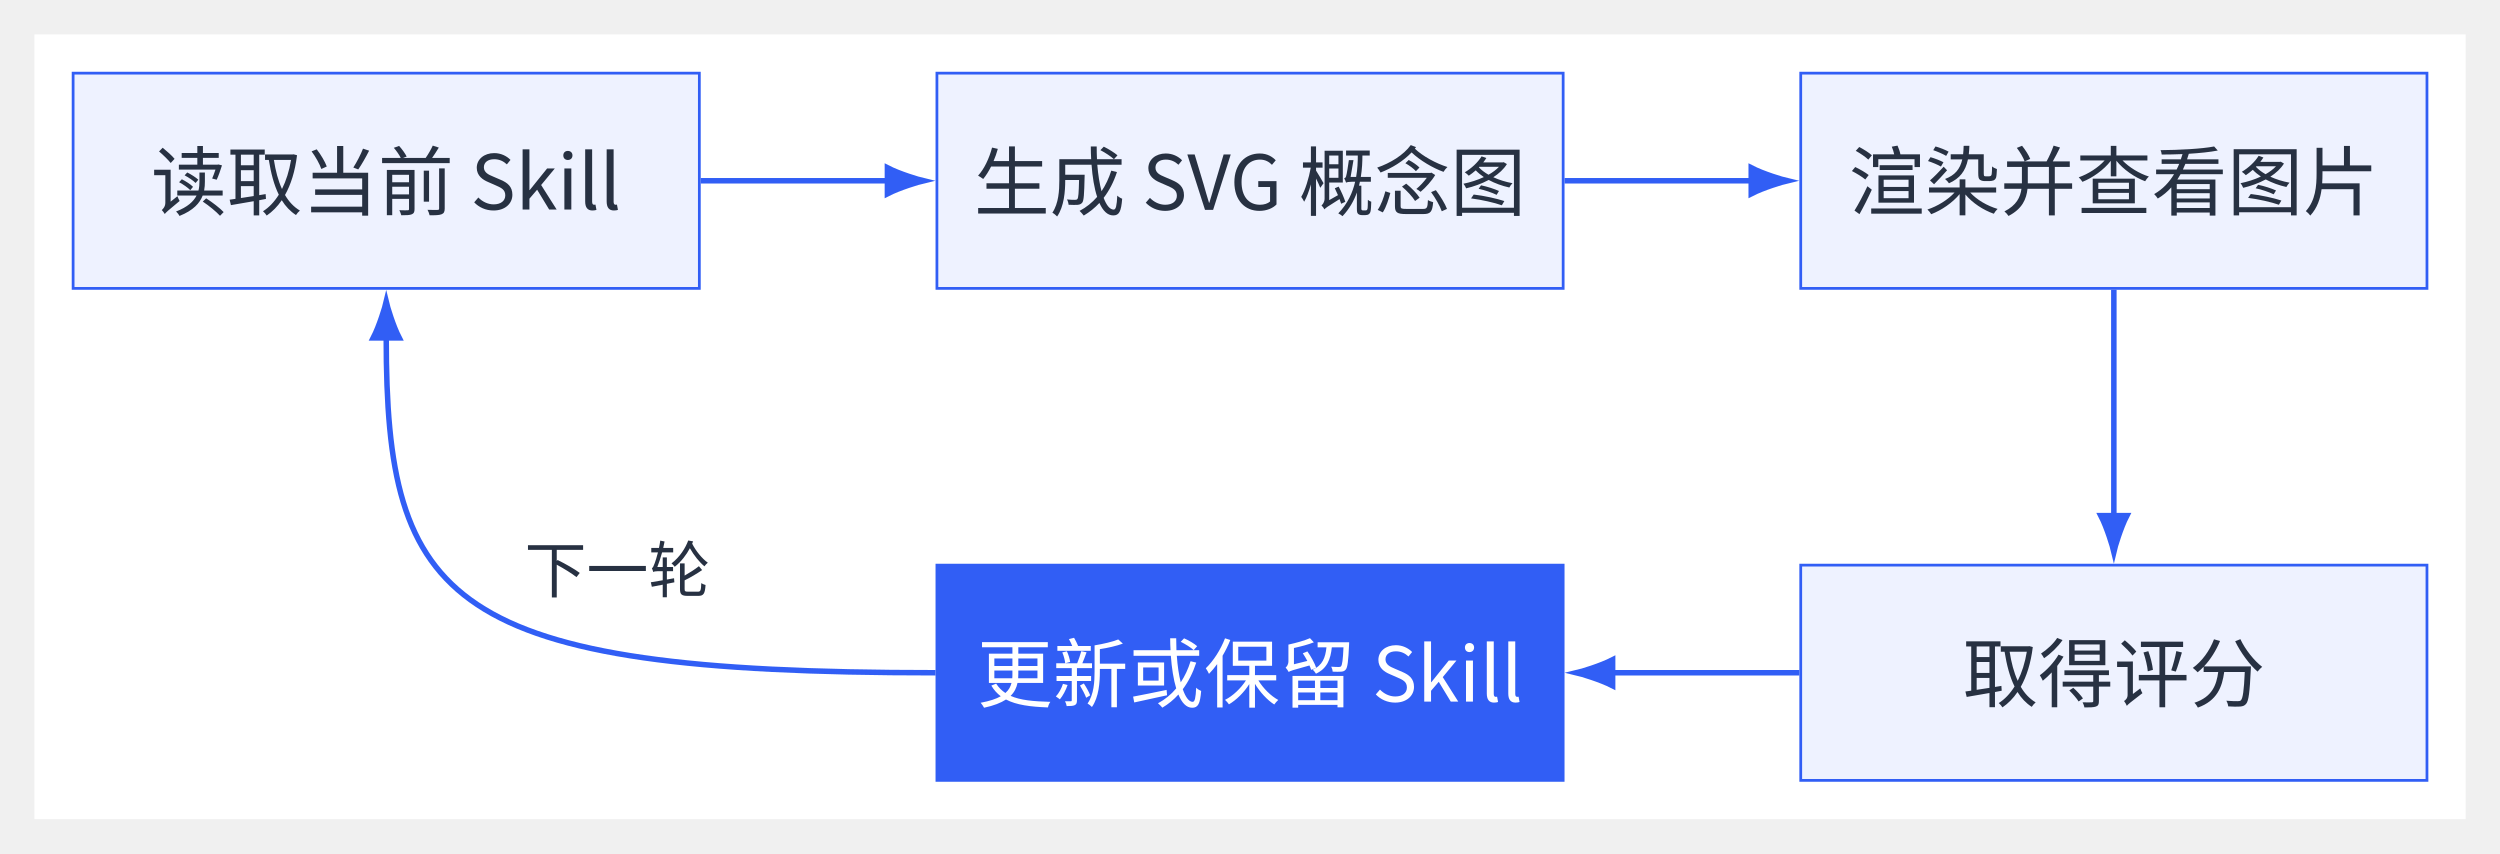
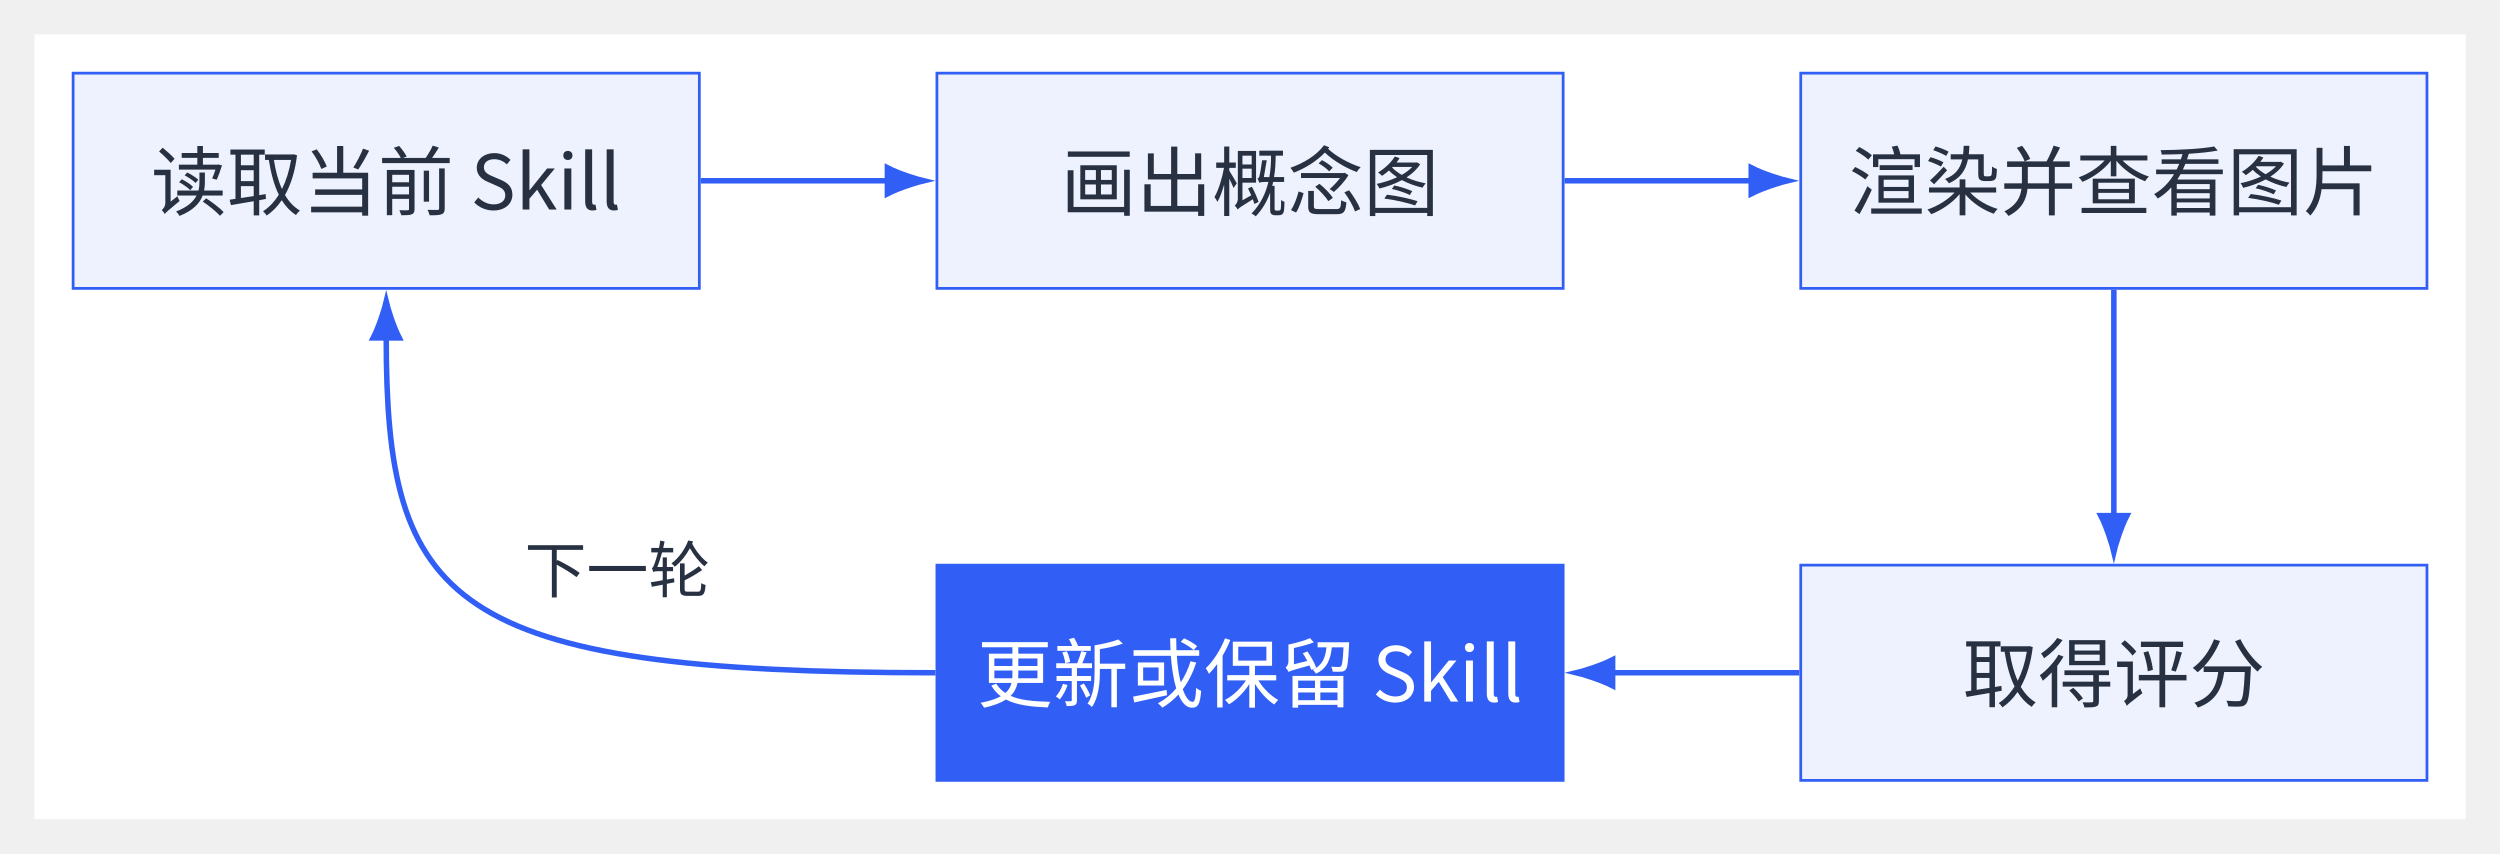
<svg xmlns="http://www.w3.org/2000/svg" version="1.1" width="362.13pt" height="123.63pt" viewBox="0 -123.63 362.13 123.63">
  <g id="page1">
    <g transform="matrix(1 0 0 -1 0 0)">
      <path d="M4.981 4.981V118.644H357.156V4.981Z" fill="#fff" />
      <path d="M10.59 81.856H101.301V113.035H10.59Z" fill="#eef2ff" />
      <path d="M10.59 81.856H101.301V113.035H10.59Z" stroke="#315ef5" fill="none" stroke-width=".399" stroke-miterlimit="10" />
      <path d="M26.743 98.233C27.323 97.926 28.003 97.466 28.331 97.126L28.726 97.597C28.386 97.926 27.685 98.364 27.126 98.649L26.743 98.233ZM25.943 97.236C26.535 96.929 27.225 96.436 27.564 96.085L27.959 96.567C27.63 96.918 26.918 97.378 26.338 97.663L25.943 97.236ZM29.372 94.431C30.27 93.84 31.344 92.952 31.87 92.372L32.396 92.909C31.859 93.489 30.752 94.333 29.865 94.902L29.372 94.431ZM23.04 101.694C23.632 101.19 24.366 100.478 24.727 100.018L25.286 100.621C24.924 101.07 24.158 101.749 23.566 102.231L23.04 101.694ZM25.91 99.777V99.065H31.213C31.059 98.594 30.884 98.112 30.73 97.773L31.388 97.597C31.64 98.123 31.924 98.944 32.154 99.678L31.629 99.81L31.497 99.777H29.394V100.763H31.683V101.464H29.394V102.483H28.583V101.464H26.316V100.763H28.583V99.777H25.91ZM28.89 98.638V97.345C28.89 96.929 28.868 96.491 28.748 96.031H25.68V95.308H28.474C28.047 94.464 27.192 93.643 25.505 92.996C25.669 92.843 25.91 92.547 25.998 92.35C28.025 93.16 28.945 94.223 29.361 95.308H32.253V96.031H29.569C29.657 96.48 29.679 96.907 29.679 97.323V98.638H28.89ZM22.328 99.043V98.254H23.949V94.256C23.949 93.719 23.621 93.358 23.435 93.204C23.566 93.073 23.785 92.788 23.873 92.624V92.635C24.026 92.854 24.311 93.106 26.02 94.519C25.921 94.672 25.779 94.99 25.702 95.209L24.716 94.42V99.043H22.328ZM42.16 100.467C41.897 98.846 41.437 97.433 40.846 96.25C40.287 97.466 39.914 98.901 39.673 100.467H42.16ZM38.392 101.256V100.467H38.94C39.246 98.539 39.695 96.819 40.386 95.428C39.728 94.376 38.951 93.566 38.096 93.029C38.282 92.876 38.512 92.602 38.633 92.405C39.444 92.963 40.188 93.697 40.813 94.629C41.361 93.741 42.04 93.018 42.872 92.481C43.004 92.689 43.256 92.985 43.442 93.128C42.555 93.654 41.843 94.42 41.284 95.384C42.128 96.885 42.741 98.791 43.026 101.146L42.522 101.278L42.38 101.256H38.392ZM33.265 94.705L33.451 93.916L36.749 94.486V92.427H37.548V94.629L38.523 94.815L38.48 95.516L37.548 95.362V101.223H38.348V101.968H33.375V101.223H34.108V94.826L33.265 94.705ZM34.897 101.223H36.749V99.689H34.897V101.223ZM34.897 98.978H36.749V97.389H34.897V98.978ZM34.897 96.666H36.749V95.231L34.897 94.946V96.666ZM45.133 101.705C45.714 100.927 46.306 99.865 46.546 99.153L47.335 99.514C47.083 100.204 46.48 101.234 45.878 102.001L45.133 101.705ZM52.582 102.099C52.264 101.256 51.651 100.095 51.18 99.361L51.892 99.087C52.385 99.788 52.999 100.873 53.469 101.804L52.582 102.099ZM45.067 93.697V92.876H52.462V92.394H53.327V98.605H49.723V102.483H48.825V98.605H45.286V97.784H52.462V96.195H45.648V95.406H52.462V93.697H45.067ZM61.383 98.912V94.42H62.15V98.912H61.383ZM63.607 99.24V93.434C63.607 93.27 63.552 93.226 63.377 93.226C63.191 93.215 62.599 93.215 61.931 93.237C62.051 93.018 62.183 92.668 62.227 92.449C63.07 92.438 63.629 92.459 63.957 92.591C64.297 92.722 64.417 92.952 64.417 93.424V99.24H63.607ZM62.687 102.538C62.446 102.001 62.029 101.278 61.657 100.752H58.371L58.907 100.949C58.699 101.388 58.228 102.034 57.812 102.494L57.045 102.22C57.439 101.771 57.845 101.179 58.053 100.752H55.347V99.996H65.141V100.752H62.588C62.906 101.201 63.257 101.749 63.563 102.253L62.687 102.538ZM59.247 96.579V95.472H56.815V96.579H59.247ZM59.247 97.225H56.815V98.309H59.247V97.225ZM56.037 99.01V92.459H56.815V94.826H59.247V93.358C59.247 93.215 59.203 93.171 59.05 93.171C58.907 93.16 58.403 93.16 57.845 93.183C57.954 92.974 58.075 92.657 58.13 92.449C58.864 92.449 59.356 92.459 59.652 92.591C59.959 92.711 60.047 92.93 60.047 93.347V99.01H56.037Z" fill="#273142" />
      <path d="M71.492 93.139C73.168 93.139 74.22 94.146 74.22 95.417C74.22 96.611 73.497 97.159 72.566 97.564L71.426 98.057C70.802 98.32 70.09 98.616 70.09 99.405C70.09 100.117 70.682 100.566 71.591 100.566C72.336 100.566 72.927 100.281 73.42 99.821L73.946 100.467C73.387 101.048 72.544 101.453 71.591 101.453C70.134 101.453 69.06 100.566 69.06 99.328C69.06 98.156 69.948 97.586 70.693 97.269L71.843 96.764C72.609 96.425 73.19 96.162 73.19 95.329C73.19 94.552 72.566 94.026 71.503 94.026C70.671 94.026 69.86 94.42 69.29 95.023L68.688 94.322C69.378 93.599 70.353 93.139 71.492 93.139ZM75.701 93.281H76.687V94.848L77.805 96.151L79.546 93.281H80.631L78.385 96.83L80.368 99.229H79.251L76.731 96.096H76.687V102.001H75.701V93.281ZM81.751 93.281H82.758V99.229H81.751V93.281ZM82.255 100.456C82.649 100.456 82.923 100.719 82.923 101.124C82.923 101.508 82.649 101.771 82.255 101.771S81.597 101.508 81.597 101.124C81.597 100.719 81.86 100.456 82.255 100.456ZM85.816 93.139C86.09 93.139 86.254 93.183 86.396 93.226L86.254 93.993C86.144 93.971 86.101 93.971 86.046 93.971C85.893 93.971 85.772 94.092 85.772 94.399V102.001H84.764V94.464C84.764 93.621 85.071 93.139 85.816 93.139ZM88.928 93.139C89.202 93.139 89.367 93.183 89.509 93.226L89.367 93.993C89.257 93.971 89.213 93.971 89.158 93.971C89.005 93.971 88.884 94.092 88.884 94.399V102.001H87.876V94.464C87.876 93.621 88.183 93.139 88.928 93.139Z" fill="#273142" />
      <path d="M135.715 81.856H226.426V113.035H135.715Z" fill="#eef2ff" />
      <path d="M135.715 81.856H226.426V113.035H135.715Z" stroke="#315ef5" fill="none" stroke-width=".399" stroke-miterlimit="10" />
-       <path d="M143.703 102.253C143.287 100.686 142.575 99.164 141.677 98.189C141.885 98.079 142.246 97.838 142.411 97.695C142.827 98.189 143.21 98.813 143.561 99.503H146.157V97.082H142.893V96.293H146.157V93.5H141.688V92.7H151.481V93.5H147.012V96.293H150.561V97.082H147.012V99.503H150.955V100.303H147.012V102.428H146.157V100.303H143.922C144.163 100.861 144.371 101.464 144.536 102.066L143.703 102.253ZM158.003 102.417C158.003 101.793 158.025 101.168 158.058 100.566H153.446V97.487C153.446 96.063 153.348 94.168 152.438 92.821C152.635 92.722 152.986 92.437 153.128 92.273C154.136 93.719 154.3 95.932 154.3 97.476V97.553H156.305C156.261 95.669 156.207 94.968 156.064 94.804C155.977 94.705 155.878 94.683 155.714 94.683C155.527 94.683 155.056 94.683 154.553 94.738C154.684 94.53 154.772 94.201 154.783 93.971C155.319 93.938 155.823 93.938 156.108 93.96C156.404 93.993 156.59 94.069 156.765 94.278C156.995 94.574 157.05 95.504 157.105 97.969C157.105 98.079 157.116 98.32 157.116 98.32H154.3V99.766H158.113C158.244 97.991 158.507 96.37 158.923 95.11C158.2 94.278 157.357 93.599 156.382 93.084C156.557 92.919 156.853 92.58 156.984 92.404C157.828 92.908 158.584 93.511 159.252 94.234C159.756 93.105 160.413 92.426 161.257 92.426C162.1 92.426 162.407 92.974 162.549 94.847C162.33 94.924 162.024 95.11 161.837 95.296C161.772 93.839 161.64 93.27 161.323 93.27C160.764 93.27 160.271 93.894 159.865 94.968C160.676 96.019 161.323 97.268 161.793 98.703L160.972 98.912C160.621 97.805 160.15 96.808 159.559 95.932C159.274 96.994 159.066 98.298 158.945 99.766H162.462V100.566H158.901C158.869 101.168 158.858 101.782 158.858 102.417H158.003ZM159.394 101.88C160.095 101.519 160.939 100.96 161.355 100.566L161.87 101.135C161.443 101.508 160.578 102.044 159.887 102.384L159.394 101.88Z" fill="#273142" />
-       <path d="M168.773 93.084C170.449 93.084 171.501 94.091 171.501 95.362C171.501 96.556 170.778 97.104 169.847 97.509L168.707 98.002C168.083 98.265 167.371 98.561 167.371 99.35C167.371 100.062 167.963 100.511 168.872 100.511C169.617 100.511 170.208 100.226 170.701 99.766L171.227 100.412C170.668 100.993 169.825 101.398 168.872 101.398C167.415 101.398 166.341 100.511 166.341 99.273C166.341 98.101 167.228 97.531 167.974 97.214L169.124 96.709C169.89 96.37 170.471 96.107 170.471 95.274C170.471 94.497 169.847 93.971 168.784 93.971C167.952 93.971 167.141 94.365 166.571 94.968L165.969 94.267C166.659 93.544 167.634 93.084 168.773 93.084ZM174.549 93.226H175.721L178.274 101.256H177.244L175.951 96.907C175.677 95.965 175.48 95.198 175.173 94.256H175.129C174.833 95.198 174.625 95.965 174.352 96.907L173.048 101.256H171.985L174.549 93.226Z" fill="#273142" />
-       <path d="M182.427 93.084C183.5 93.084 184.387 93.478 184.903 94.015V97.389H182.262V96.545H183.971V94.442C183.654 94.146 183.095 93.971 182.525 93.971C180.805 93.971 179.841 95.242 179.841 97.268C179.841 99.273 180.893 100.511 182.514 100.511C183.314 100.511 183.84 100.171 184.245 99.755L184.793 100.412C184.333 100.894 183.599 101.398 182.482 101.398C180.356 101.398 178.801 99.832 178.801 97.235C178.801 94.628 180.312 93.084 182.427 93.084Z" fill="#273142" />
-       <path d="M194.981 97.17C195.079 97.246 195.397 97.301 195.78 97.301H196.295C195.934 95.746 195.222 94.124 193.853 92.722C194.05 92.634 194.323 92.448 194.466 92.317C195.463 93.369 196.12 94.552 196.547 95.746V93.423C196.547 92.941 196.591 92.777 196.733 92.645C196.876 92.514 197.095 92.47 197.292 92.47C197.402 92.47 197.643 92.47 197.763 92.47C197.95 92.47 198.147 92.514 198.256 92.591C198.399 92.689 198.486 92.832 198.53 93.04C198.585 93.248 198.618 93.872 198.629 94.409C198.464 94.464 198.256 94.574 198.136 94.683C198.136 94.135 198.125 93.664 198.103 93.467C198.081 93.336 198.037 93.248 197.993 93.204C197.939 93.16 197.84 93.149 197.741 93.149C197.654 93.149 197.522 93.149 197.457 93.149C197.369 93.149 197.292 93.171 197.26 93.204C197.204 93.237 197.194 93.314 197.194 93.379V96.732H196.854L196.985 97.301H198.574V98.002H197.117C197.303 99.142 197.347 100.215 197.347 101.102H198.41V101.825H194.981V101.102H196.679C196.679 100.226 196.646 99.142 196.438 98.002H195.638C195.769 98.736 195.967 99.909 196.054 100.434H195.386C195.32 99.919 195.079 98.342 194.981 98.09C194.926 97.904 194.85 97.849 194.707 97.805C194.794 97.663 194.937 97.334 194.981 97.17ZM193.875 99.218V97.871H192.538V99.218H193.875ZM193.875 99.832H192.538V101.102H193.875V99.832ZM191.848 93.303C191.99 93.489 192.253 93.686 194.038 94.793C194.137 94.541 194.214 94.31 194.269 94.113L194.871 94.398C194.696 94.968 194.291 95.899 193.907 96.6L193.349 96.359C193.502 96.052 193.666 95.702 193.809 95.362L192.538 94.639V97.192H194.51V101.793H191.87V94.869C191.87 94.365 191.596 94.015 191.42 93.872C191.563 93.741 191.771 93.467 191.848 93.303ZM189.887 102.428V100.105H188.737V99.339H189.865C189.602 97.838 189.065 96.074 188.485 95.11C188.616 94.935 188.813 94.628 188.912 94.409C189.274 95.023 189.613 95.943 189.887 96.929V92.361H190.632V97.772C190.873 97.29 191.125 96.743 191.245 96.425L191.716 97.093C191.563 97.378 190.873 98.561 190.632 98.923V99.339H191.574V100.105H190.632V102.428H189.887ZM203.573 99.985C204.132 99.678 204.778 99.196 205.096 98.835L205.611 99.361C205.282 99.711 204.625 100.16 204.055 100.456L203.573 99.985ZM202.062 95.998V93.752C202.062 92.854 202.39 92.624 203.65 92.624C203.913 92.624 205.907 92.624 206.18 92.624C207.221 92.624 207.484 92.963 207.594 94.344C207.375 94.398 207.035 94.519 206.838 94.65C206.794 93.533 206.696 93.369 206.126 93.369C205.688 93.369 204.023 93.369 203.694 93.369C203.004 93.369 202.883 93.423 202.883 93.763V95.998H202.062ZM203.081 96.6C203.804 95.987 204.625 95.11 204.976 94.519L205.633 94.99C205.261 95.592 204.417 96.447 203.694 97.027L203.081 96.6ZM207.298 95.8C207.922 94.946 208.591 93.774 208.843 93.029L209.599 93.369C209.325 94.113 208.624 95.242 207.988 96.085L207.298 95.8ZM200.671 95.921C200.451 95.055 200.057 93.927 199.564 93.226L200.298 92.864C200.791 93.599 201.152 94.782 201.393 95.68L200.671 95.921ZM201.021 98.583V97.871H206.674C206.257 97.301 205.677 96.677 205.162 96.26C205.348 96.162 205.622 95.976 205.775 95.844C206.509 96.458 207.397 97.433 207.89 98.276L207.342 98.627L207.21 98.583H201.021ZM204.351 102.614C203.3 101.168 201.416 100.018 199.487 99.35C199.641 99.185 199.893 98.813 199.98 98.638C201.624 99.284 203.267 100.281 204.472 101.552C205.699 100.379 207.55 99.295 209.095 98.736C209.215 98.955 209.478 99.273 209.664 99.437C208.021 99.952 206.06 101.015 204.943 102.099L205.118 102.319L204.351 102.614ZM214.182 96.282C215.058 96.096 216.176 95.713 216.789 95.406L217.128 95.965C216.515 96.249 215.409 96.611 214.532 96.786L214.182 96.282ZM213.086 94.891C214.598 94.705 216.493 94.267 217.545 93.894L217.906 94.508C216.844 94.858 214.948 95.285 213.47 95.45L213.086 94.891ZM210.994 101.946V92.35H211.783V92.81H219.297V92.35H220.119V101.946H210.994ZM211.783 93.544V101.201H219.297V93.544H211.783ZM214.609 100.982C214.061 100.084 213.119 99.229 212.177 98.67C212.352 98.561 212.637 98.309 212.757 98.178C213.086 98.397 213.426 98.659 213.766 98.955C214.094 98.605 214.499 98.276 214.937 97.98C214.006 97.542 212.955 97.214 211.98 97.016C212.122 96.863 212.297 96.545 212.374 96.348C213.448 96.6 214.598 97.005 215.639 97.564C216.548 97.071 217.589 96.699 218.629 96.469C218.728 96.666 218.936 96.951 219.089 97.093C218.125 97.268 217.161 97.564 216.307 97.959C217.128 98.495 217.819 99.12 218.279 99.864L217.808 100.139L217.687 100.105H214.85C215.014 100.314 215.168 100.522 215.299 100.741L214.609 100.982ZM214.215 99.394L214.291 99.47H217.128C216.734 99.043 216.208 98.659 215.617 98.32C215.058 98.638 214.576 98.999 214.215 99.394Z" fill="#273142" />
+       <path d="M154.68 101.694V100.916H163.641V101.694H154.68ZM156.487 99.689V94.76H161.768V99.689H156.487ZM157.189 96.907H158.744V95.461H157.189V96.907ZM159.478 96.907H161.044V95.461H159.478V96.907ZM157.189 98.999H158.744V97.564H157.189V98.999ZM159.478 98.999H161.044V97.564H159.478V98.999ZM154.658 98.966V92.886H162.83V92.371H163.652V99.043H162.83V93.653H155.501V98.966H154.658ZM165.77 96.94V92.974H173.548V92.35H174.435V96.94H173.548V93.796H170.536V97.63H173.997V101.42H173.11V98.429H170.536V102.395H169.637V98.429H167.129V101.409H166.274V97.63H169.637V93.796H166.679V96.94H165.77ZM182.414 97.148C182.513 97.224 182.831 97.279 183.214 97.279H183.729C183.368 95.724 182.655 94.102 181.286 92.7C181.483 92.612 181.757 92.426 181.9 92.295C182.897 93.346 183.554 94.53 183.981 95.724V93.401C183.981 92.919 184.025 92.755 184.167 92.623C184.31 92.492 184.529 92.448 184.726 92.448C184.835 92.448 185.077 92.448 185.197 92.448C185.383 92.448 185.58 92.492 185.69 92.569C185.832 92.667 185.92 92.81 185.964 93.018C186.018 93.226 186.051 93.85 186.062 94.387C185.898 94.442 185.69 94.551 185.569 94.661C185.569 94.113 185.558 93.642 185.536 93.445C185.515 93.314 185.471 93.226 185.427 93.182C185.372 93.138 185.274 93.127 185.175 93.127C185.088 93.127 184.956 93.127 184.89 93.127C184.803 93.127 184.726 93.149 184.693 93.182C184.638 93.215 184.627 93.291 184.627 93.357V96.71H184.288L184.419 97.279H186.007V97.98H184.551C184.737 99.12 184.781 100.193 184.781 101.08H185.843V101.803H182.414V101.08H184.113C184.113 100.204 184.08 99.12 183.871 97.98H183.072C183.203 98.714 183.4 99.886 183.488 100.412H182.82C182.754 99.897 182.513 98.32 182.414 98.068C182.36 97.881 182.283 97.827 182.141 97.783C182.228 97.641 182.371 97.312 182.414 97.148ZM181.308 99.196V97.849H179.971V99.196H181.308ZM181.308 99.81H179.971V101.08H181.308V99.81ZM179.281 93.281C179.424 93.467 179.687 93.664 181.472 94.771C181.571 94.519 181.648 94.288 181.702 94.091L182.305 94.376C182.13 94.946 181.724 95.877 181.341 96.578L180.782 96.337C180.936 96.03 181.1 95.68 181.242 95.34L179.971 94.617V97.17H181.943V101.771H179.303V94.847C179.303 94.343 179.029 93.993 178.854 93.85C178.996 93.719 179.205 93.445 179.281 93.281ZM177.321 102.406V100.083H176.17V99.317H177.299C177.036 97.816 176.499 96.052 175.918 95.088C176.05 94.913 176.247 94.606 176.346 94.387C176.707 95.001 177.047 95.921 177.321 96.907V92.339H178.065V97.75C178.306 97.268 178.558 96.721 178.679 96.403L179.15 97.071C178.996 97.356 178.306 98.539 178.065 98.901V99.317H179.007V100.083H178.065V102.406H177.321ZM191.007 99.963C191.566 99.656 192.212 99.174 192.53 98.813L193.045 99.339C192.716 99.689 192.059 100.138 191.489 100.434L191.007 99.963ZM189.495 95.976V93.73C189.495 92.831 189.824 92.601 191.084 92.601C191.347 92.601 193.34 92.601 193.614 92.601C194.655 92.601 194.918 92.941 195.028 94.321C194.808 94.376 194.469 94.496 194.272 94.628C194.228 93.511 194.129 93.346 193.559 93.346C193.121 93.346 191.456 93.346 191.127 93.346C190.438 93.346 190.317 93.401 190.317 93.741V95.976H189.495ZM190.514 96.578C191.237 95.965 192.059 95.088 192.409 94.496L193.067 94.968C192.694 95.57 191.851 96.425 191.127 97.005L190.514 96.578ZM194.732 95.778C195.356 94.924 196.024 93.752 196.276 93.007L197.032 93.346C196.758 94.091 196.057 95.22 195.422 96.063L194.732 95.778ZM188.104 95.899C187.885 95.033 187.491 93.905 186.998 93.204L187.732 92.842C188.224 93.576 188.586 94.76 188.827 95.658L188.104 95.899ZM188.455 98.561V97.849H194.107C193.691 97.279 193.11 96.655 192.595 96.238C192.782 96.14 193.056 95.954 193.209 95.822C193.943 96.436 194.83 97.411 195.323 98.254L194.775 98.605L194.644 98.561H188.455ZM191.785 102.592C190.733 101.146 188.849 99.996 186.921 99.328C187.074 99.163 187.326 98.791 187.414 98.616C189.057 99.262 190.7 100.259 191.905 101.53C193.132 100.357 194.983 99.273 196.528 98.714C196.649 98.933 196.912 99.251 197.098 99.415C195.455 99.93 193.494 100.993 192.376 102.077L192.552 102.296L191.785 102.592ZM201.615 96.26C202.492 96.074 203.609 95.691 204.223 95.384L204.562 95.943C203.949 96.227 202.842 96.589 201.966 96.764L201.615 96.26ZM200.52 94.869C202.032 94.683 203.927 94.245 204.978 93.872L205.34 94.486C204.277 94.836 202.382 95.263 200.903 95.428L200.52 94.869ZM198.428 101.924V92.328H199.216V92.788H206.731V92.328H207.553V101.924H198.428ZM199.216 93.522V101.179H206.731V93.522H199.216ZM202.043 100.96C201.495 100.061 200.553 99.207 199.611 98.648C199.786 98.539 200.071 98.287 200.191 98.156C200.52 98.375 200.859 98.637 201.199 98.933C201.528 98.583 201.933 98.254 202.371 97.958C201.44 97.52 200.388 97.191 199.414 96.994C199.556 96.841 199.731 96.523 199.808 96.326C200.881 96.578 202.032 96.983 203.072 97.542C203.981 97.049 205.022 96.676 206.063 96.446C206.161 96.644 206.369 96.929 206.523 97.071C205.559 97.246 204.595 97.542 203.74 97.936C204.562 98.473 205.252 99.098 205.712 99.842L205.241 100.116L205.121 100.083H202.284C202.448 100.292 202.601 100.5 202.733 100.719L202.043 100.96ZM201.648 99.371L201.725 99.448H204.562C204.168 99.021 203.642 98.637 203.05 98.298C202.492 98.616 202.01 98.977 201.648 99.371Z" fill="#273142" />
      <path d="M260.84 81.856H351.551V113.035H260.84Z" fill="#eef2ff" />
      <path d="M260.84 81.856H351.551V113.035H260.84Z" stroke="#315ef5" fill="none" stroke-width=".399" stroke-miterlimit="10" />
      <path d="M272.274 99.699V99.009H277.039V99.699H272.274ZM271.047 93.434V92.678H278.365V93.434H271.047ZM272.854 95.953H276.458V94.923H272.854V95.953ZM272.854 97.596H276.458V96.555H272.854V97.596ZM272.098 98.221V94.277H277.247V98.221H272.098ZM268.812 101.781C269.447 101.43 270.247 100.883 270.63 100.51L271.145 101.134C270.751 101.507 269.94 102.011 269.316 102.339L268.812 101.781ZM268.253 98.856C268.921 98.516 269.776 97.991 270.192 97.629L270.685 98.275C270.258 98.626 269.382 99.13 268.735 99.437L268.253 98.856ZM268.626 93.127L269.349 92.612C269.929 93.631 270.619 95 271.134 96.15L270.499 96.654C269.929 95.416 269.163 93.981 268.626 93.127ZM274.026 102.384C274.18 102.044 274.3 101.628 274.377 101.277H271.309V99.426H272.076V100.565H277.324V99.426H278.113V101.277H275.275C275.209 101.649 275.045 102.142 274.859 102.537L274.026 102.384ZM279.278 100.302C279.913 100.094 280.724 99.754 281.151 99.502L281.513 100.127C281.074 100.368 280.264 100.685 279.639 100.861L279.278 100.302ZM280.034 101.879C280.669 101.66 281.491 101.31 281.907 101.047L282.257 101.66C281.83 101.912 280.998 102.241 280.362 102.416L280.034 101.879ZM279.563 97.498L280.154 96.939C280.768 97.552 281.447 98.297 282.038 98.965L281.546 99.48C280.877 98.746 280.111 97.969 279.563 97.498ZM283.857 97.651V96.479H279.42V95.745H283.123C282.159 94.682 280.614 93.74 279.19 93.28C279.376 93.116 279.617 92.809 279.738 92.601C281.228 93.17 282.838 94.266 283.857 95.515V92.437H284.69V95.46C285.708 94.233 287.275 93.204 288.808 92.667C288.929 92.886 289.17 93.204 289.356 93.368C287.866 93.806 286.333 94.693 285.39 95.745H289.148V96.479H284.69V97.651H283.857ZM284.437 102.504C284.426 102.066 284.405 101.66 284.361 101.288H282.564V100.543H284.24C283.912 99.119 283.178 98.243 281.743 97.706C281.918 97.574 282.214 97.235 282.312 97.081C283.879 97.782 284.7 98.823 285.062 100.543H286.552V98.582C286.552 97.936 286.617 97.739 286.793 97.596C286.979 97.454 287.253 97.399 287.494 97.399C287.625 97.399 287.987 97.399 288.151 97.399C288.348 97.399 288.611 97.432 288.765 97.498C288.929 97.574 289.06 97.695 289.137 97.914C289.203 98.111 289.236 98.659 289.257 99.141C289.027 99.218 288.71 99.371 288.556 99.524C288.546 98.999 288.535 98.604 288.502 98.429C288.48 98.254 288.414 98.177 288.359 98.144C288.294 98.1 288.173 98.089 288.063 98.089C287.943 98.089 287.757 98.089 287.658 98.089C287.56 98.089 287.483 98.1 287.428 98.133C287.373 98.177 287.351 98.308 287.351 98.538V101.288H285.182C285.226 101.671 285.259 102.077 285.27 102.515L284.437 102.504ZM296.787 99.448V97.07H293.731V97.344V99.448H296.787ZM297.467 102.537C297.237 101.847 296.82 100.915 296.448 100.247H290.73V99.448H292.877V97.355V97.07H290.324V96.282H292.811C292.658 95.077 292.099 93.894 290.346 93.006C290.532 92.864 290.817 92.546 290.938 92.349C292.942 93.379 293.534 94.814 293.687 96.282H296.787V92.426H297.642V96.282H300.151V97.07H297.642V99.448H299.811V100.247H297.346C297.697 100.85 298.069 101.595 298.398 102.263L297.467 102.537ZM292.143 102.208C292.603 101.606 293.096 100.784 293.271 100.247L294.082 100.609C293.874 101.145 293.37 101.934 292.899 102.515L292.143 102.208ZM303.945 95.69H308.382V94.77H303.945V95.69ZM303.945 97.158H308.382V96.26H303.945V97.158ZM303.134 97.749V94.178H309.236V97.749H303.134ZM301.524 93.521V92.776H310.901V93.521H301.524ZM305.752 102.504V101.113H301.338V100.39H304.865C303.923 99.349 302.455 98.407 301.108 97.947C301.283 97.794 301.524 97.487 301.645 97.289C303.134 97.881 304.756 99.031 305.752 100.335V98.089H306.563V100.346C307.571 99.075 309.214 97.936 310.726 97.377C310.847 97.585 311.087 97.903 311.274 98.056C309.894 98.484 308.404 99.393 307.451 100.39H311.055V101.113H306.563V102.504H305.752ZM315.309 95.646H320.085V94.879H315.309V95.646ZM315.309 96.227V96.972H320.085V96.227H315.309ZM315.309 94.31H320.085V93.499H315.309V94.31ZM320.721 102.416C318.968 102.066 315.638 101.901 312.965 101.879C313.042 101.704 313.118 101.43 313.129 101.244C314.082 101.244 315.112 101.266 316.142 101.31C316.065 101.058 315.988 100.806 315.901 100.554H313.118V99.897H315.66C315.55 99.623 315.43 99.349 315.287 99.075H312.318V98.396H314.915C314.225 97.235 313.283 96.227 312.034 95.515C312.209 95.35 312.45 95.055 312.56 94.869C313.315 95.318 313.962 95.865 314.52 96.49V92.404H315.309V92.842H320.085V92.404H320.907V97.629H315.397C315.561 97.881 315.714 98.133 315.857 98.396H321.981V99.075H316.197C316.328 99.349 316.449 99.623 316.558 99.897H321.345V100.554H316.799L317.051 101.354C318.628 101.452 320.14 101.606 321.247 101.825L320.721 102.416ZM326.739 96.358C327.615 96.172 328.733 95.789 329.346 95.482L329.686 96.041C329.072 96.325 327.966 96.687 327.09 96.862L326.739 96.358ZM325.644 94.967C327.156 94.781 329.05 94.343 330.102 93.97L330.464 94.584C329.401 94.934 327.506 95.361 326.027 95.526L325.644 94.967ZM323.551 102.022V92.426H324.34V92.886H331.855V92.426H332.676V102.022H323.551ZM324.34 93.62V101.277H331.855V93.62H324.34ZM327.166 101.058C326.619 100.159 325.676 99.305 324.735 98.746C324.91 98.637 325.195 98.385 325.315 98.254C325.644 98.473 325.983 98.735 326.323 99.031C326.651 98.681 327.057 98.352 327.495 98.056C326.564 97.618 325.512 97.289 324.537 97.092C324.68 96.939 324.855 96.621 324.932 96.424C326.005 96.676 327.156 97.081 328.196 97.64C329.105 97.147 330.146 96.774 331.187 96.544C331.285 96.742 331.493 97.027 331.647 97.169C330.683 97.344 329.719 97.64 328.864 98.034C329.686 98.571 330.376 99.196 330.836 99.94L330.365 100.214L330.245 100.181H327.407C327.572 100.39 327.725 100.598 327.856 100.817L327.166 101.058ZM326.772 99.469L326.849 99.546H329.686C329.291 99.119 328.766 98.735 328.174 98.396C327.615 98.714 327.134 99.075 326.772 99.469ZM335.562 102.219V98.571C335.562 96.632 335.408 94.606 334.006 93.05C334.214 92.908 334.51 92.601 334.652 92.404C335.66 93.51 336.11 94.847 336.285 96.227H340.908V92.426H341.795V97.07H336.372C336.405 97.574 336.416 98.067 336.416 98.571V98.823H343.482V99.667H340.393V102.493H339.527V99.667H336.416V102.219H335.562Z" fill="#273142" />
      <path d="M260.84 10.59H351.551V41.77H260.84Z" fill="#eef2ff" />
      <path d="M260.84 10.59H351.551V41.77H260.84Z" stroke="#315ef5" fill="none" stroke-width=".399" stroke-miterlimit="10" />
      <path d="M293.588 29.228C293.324 27.607 292.864 26.194 292.273 25.011C291.714 26.227 291.342 27.662 291.101 29.228H293.588ZM289.819 30.017V29.228H290.367C290.674 27.3 291.123 25.58 291.813 24.189C291.155 23.137 290.378 22.327 289.523 21.79C289.709 21.637 289.939 21.363 290.06 21.166C290.871 21.724 291.616 22.458 292.24 23.39C292.788 22.502 293.467 21.779 294.3 21.242C294.431 21.45 294.683 21.746 294.869 21.889C293.982 22.415 293.27 23.181 292.711 24.145C293.555 25.646 294.168 27.552 294.453 29.907L293.949 30.039L293.807 30.017H289.819ZM284.692 23.466L284.879 22.677L288.176 23.247V21.188H288.976V23.39L289.95 23.576L289.907 24.277L288.976 24.123V29.984H289.775V30.729H284.802V29.984H285.536V23.587L284.692 23.466ZM286.324 29.984H288.176V28.45H286.324V29.984ZM286.324 27.739H288.176V26.15H286.324V27.739ZM286.324 25.427H288.176V23.992L286.324 23.707V25.427ZM300.515 28.801H304.141V27.903H300.515V28.801ZM300.515 30.28H304.141V29.404H300.515V30.28ZM299.715 30.904V27.278H304.963V30.904H299.715ZM299.737 23.62C300.23 23.137 300.822 22.458 301.096 22.02L301.72 22.469C301.435 22.896 300.833 23.543 300.318 24.003L299.737 23.62ZM297.985 31.222C297.502 30.444 296.516 29.524 295.651 28.965C295.783 28.801 295.991 28.472 296.089 28.286C297.064 28.944 298.116 29.962 298.762 30.915L297.985 31.222ZM298.784 24.89V24.178H303.21V22.086C303.21 21.944 303.166 21.91 302.991 21.9C302.826 21.878 302.289 21.878 301.665 21.9C301.775 21.68 301.895 21.385 301.939 21.155C302.75 21.155 303.276 21.166 303.604 21.286C303.944 21.407 304.031 21.626 304.031 22.075V24.178H305.675V24.89H304.031V25.832H305.488V26.534H299.036V25.832H303.21V24.89H298.784ZM298.182 28.801C297.524 27.673 296.473 26.545 295.476 25.821C295.607 25.624 295.837 25.197 295.903 25.022C296.33 25.361 296.769 25.778 297.196 26.227V21.177H297.995V27.169C298.335 27.607 298.642 28.056 298.904 28.516L298.182 28.801ZM315.242 29.316C315.1 28.483 314.771 27.267 314.508 26.534L315.166 26.347C315.45 27.048 315.779 28.188 316.053 29.119L315.242 29.316ZM310.488 29.119C310.784 28.253 311.046 27.136 311.112 26.391L311.857 26.599C311.781 27.322 311.518 28.44 311.189 29.305L310.488 29.119ZM307.256 30.39C307.837 29.864 308.56 29.141 308.9 28.67L309.447 29.25C309.108 29.699 308.363 30.4 307.782 30.882L307.256 30.39ZM310.116 30.685V29.907H312.799V25.865H309.809V25.076H312.799V21.177H313.632V25.076H316.721V25.865H313.632V29.907H316.228V30.685H310.116ZM306.665 27.804V27.015H308.187V22.962C308.187 22.491 307.881 22.206 307.672 22.086C307.815 21.921 308.001 21.582 308.078 21.385C308.231 21.604 308.516 21.823 310.335 23.225C310.236 23.379 310.094 23.696 310.028 23.915L308.954 23.105V27.815L308.187 27.804H306.665ZM324.525 31.047L323.769 30.74C324.547 29.119 325.862 27.333 327.012 26.347C327.176 26.566 327.472 26.873 327.68 27.037C326.541 27.892 325.204 29.568 324.525 31.047ZM320.702 31.025C320.067 29.349 318.949 27.826 317.634 26.884C317.832 26.731 318.193 26.413 318.336 26.249C318.631 26.49 318.916 26.753 319.201 27.048V26.292H321.315C321.063 24.43 320.461 22.688 317.865 21.834C318.051 21.659 318.27 21.341 318.368 21.133C321.162 22.14 321.885 24.123 322.181 26.292H325.16C325.04 23.554 324.876 22.48 324.602 22.195C324.492 22.086 324.361 22.064 324.131 22.064C323.879 22.064 323.199 22.064 322.488 22.13C322.641 21.9 322.739 21.549 322.761 21.308C323.452 21.264 324.12 21.253 324.492 21.286C324.865 21.319 325.117 21.396 325.347 21.67C325.73 22.097 325.873 23.346 326.037 26.709C326.048 26.818 326.048 27.103 326.048 27.103H319.256C320.187 28.1 321.008 29.382 321.578 30.784L320.702 31.025Z" fill="#273142" />
      <path d="M135.715 10.59H226.426V41.77H135.715Z" fill="#315ef5" />
      <path d="M135.715 10.59H226.426V41.77H135.715Z" stroke="#315ef5" fill="none" stroke-width=".399" stroke-miterlimit="10" />
      <path d="M144.296 24.606L143.594 24.322C143.967 23.686 144.427 23.182 144.964 22.777C144.296 22.393 143.353 22.076 142.05 21.835C142.225 21.648 142.444 21.298 142.543 21.112C143.967 21.418 144.986 21.824 145.72 22.306C147.232 21.506 149.247 21.254 151.799 21.156C151.843 21.429 151.997 21.78 152.15 21.966C149.696 22.032 147.801 22.196 146.388 22.832C146.958 23.39 147.253 24.026 147.385 24.705H151.098V28.944H147.505V29.875H151.778V30.62H142.247V29.875H146.651V28.944H143.244V24.705H146.519C146.388 24.179 146.136 23.686 145.632 23.248C145.106 23.598 144.657 24.037 144.296 24.606ZM144.033 26.502H146.651V26.063C146.651 25.833 146.651 25.603 146.629 25.384H144.033V26.502ZM147.483 25.384C147.494 25.603 147.505 25.822 147.505 26.052V26.502H150.277V25.384H147.483ZM144.033 28.254H146.651V27.159H144.033V28.254ZM147.505 28.254H150.277V27.159H147.505V28.254ZM156.438 24.332C156.766 23.785 157.16 23.04 157.336 22.558L157.916 22.908C157.752 23.368 157.358 24.08 156.996 24.628L156.438 24.332ZM153.973 24.573C153.754 23.905 153.392 23.226 152.943 22.744C153.107 22.645 153.392 22.437 153.524 22.328C153.951 22.842 154.389 23.642 154.641 24.409L153.973 24.573ZM158.552 30.149V26.381C158.552 24.924 158.464 23.04 157.533 21.725C157.708 21.627 158.037 21.375 158.168 21.221C159.176 22.645 159.319 24.803 159.319 26.381V26.732H160.984V21.177H161.784V26.732H162.988V27.498H159.319V29.602C160.48 29.777 161.728 30.062 162.649 30.401L161.981 31.004C161.192 30.675 159.779 30.347 158.552 30.149ZM154.838 31.058C155.013 30.752 155.189 30.379 155.32 30.051H153.162V29.361H158.004V30.051H156.174C156.032 30.412 155.791 30.883 155.583 31.245L154.838 31.058ZM156.624 29.306C156.492 28.802 156.24 28.057 156.032 27.553H152.998V26.852H155.244V25.713H153.042V24.99H155.244V22.196C155.244 22.087 155.222 22.054 155.112 22.054C154.992 22.043 154.652 22.043 154.268 22.054C154.378 21.857 154.488 21.55 154.51 21.353C155.046 21.353 155.419 21.364 155.671 21.484C155.923 21.605 156 21.802 156 22.185V24.99H158.048V25.713H156V26.852H158.179V27.553H156.777C156.985 28.013 157.194 28.605 157.391 29.142L156.624 29.306ZM153.874 29.131C154.093 28.637 154.258 27.98 154.301 27.553L155.013 27.75C154.958 28.167 154.772 28.813 154.542 29.284L153.874 29.131ZM171.033 30.664C171.701 30.336 172.512 29.832 172.906 29.459L173.411 30.029C173.005 30.401 172.184 30.883 171.515 31.168L171.033 30.664ZM164.132 22.722L164.296 21.878C165.567 22.152 167.364 22.547 169.05 22.919L168.985 23.697C167.199 23.325 165.326 22.941 164.132 22.722ZM165.589 26.951H167.824V25.044H165.589V26.951ZM164.822 27.673V24.332H168.623V27.673H164.822ZM164.198 29.448V28.637H169.598C169.73 26.852 169.982 25.209 170.376 23.916C169.642 23.029 168.755 22.306 167.736 21.758C167.922 21.605 168.24 21.287 168.371 21.123C169.237 21.637 170.014 22.273 170.694 23.029C171.187 21.835 171.844 21.112 172.687 21.112C173.531 21.112 173.838 21.659 173.991 23.544C173.761 23.631 173.454 23.817 173.268 24.015C173.202 22.547 173.071 21.966 172.764 21.966C172.216 21.966 171.723 22.645 171.329 23.796C172.14 24.88 172.797 26.173 173.279 27.652L172.457 27.849C172.107 26.71 171.625 25.691 171.033 24.792C170.76 25.866 170.562 27.181 170.464 28.637H173.706V29.448H170.409C170.387 30.007 170.376 30.587 170.376 31.179H169.5C169.5 30.598 169.521 30.018 169.554 29.448H164.198ZM179.363 29.952H183.438V27.937H179.363V29.952ZM178.574 30.686V27.192H180.962V25.833H177.764V25.077H180.48C179.736 23.916 178.574 22.81 177.446 22.251C177.632 22.097 177.884 21.802 178.016 21.605C179.089 22.229 180.196 23.325 180.962 24.541V21.123H181.784V24.573C182.518 23.368 183.57 22.218 184.577 21.583C184.72 21.791 184.972 22.076 185.158 22.24C184.096 22.81 182.978 23.916 182.277 25.077H184.862V25.833H181.784V27.192H184.26V30.686H178.574ZM177.446 31.168C176.811 29.514 175.759 27.882 174.663 26.83C174.806 26.644 175.047 26.206 175.124 26.019C175.529 26.425 175.923 26.907 176.307 27.432V21.156H177.095V28.648C177.523 29.372 177.906 30.149 178.213 30.927L177.446 31.168ZM188.043 23.325H190.475V22.207H188.043V23.325ZM188.043 23.971V25.044H190.475V23.971H188.043ZM193.74 23.325V22.207H191.253V23.325H193.74ZM193.74 23.971H191.253V25.044H193.74V23.971ZM187.222 25.724V21.123H188.043V21.528H193.74V21.167H194.594V25.724H187.222ZM190.859 30.598V29.864H192.14C191.987 28.386 191.582 27.257 190.136 26.622C190.311 26.491 190.53 26.217 190.618 26.041C192.25 26.808 192.732 28.123 192.918 29.864H194.605C194.528 28.024 194.419 27.323 194.255 27.126C194.178 27.027 194.079 27.016 193.915 27.016S193.302 27.016 192.83 27.06C192.94 26.863 193.028 26.567 193.038 26.337C193.532 26.315 194.013 26.315 194.277 26.337C194.572 26.359 194.769 26.436 194.934 26.644C195.197 26.951 195.306 27.838 195.416 30.248C195.416 30.357 195.427 30.598 195.427 30.598H190.859ZM186.663 26.293C186.871 26.436 187.222 26.567 189.676 27.235C189.785 27.005 189.873 26.786 189.928 26.6L190.65 26.907C190.442 27.553 189.895 28.539 189.38 29.273L188.712 28.999C188.942 28.659 189.161 28.276 189.369 27.893L187.43 27.411V29.766C188.438 29.985 189.522 30.27 190.311 30.587L189.752 31.19C189.007 30.85 187.737 30.5 186.63 30.259V27.86C186.63 27.356 186.389 27.06 186.225 26.929C186.356 26.797 186.575 26.479 186.663 26.304V26.293Z" fill="#fff" />
      <path d="M202.094 21.857C203.77 21.857 204.822 22.864 204.822 24.135C204.822 25.329 204.099 25.877 203.168 26.282L202.028 26.775C201.404 27.038 200.692 27.334 200.692 28.123C200.692 28.835 201.284 29.284 202.193 29.284C202.938 29.284 203.529 28.999 204.022 28.539L204.548 29.185C203.989 29.766 203.146 30.171 202.193 30.171C200.736 30.171 199.662 29.284 199.662 28.046C199.662 26.874 200.55 26.304 201.295 25.987L202.445 25.482C203.212 25.143 203.792 24.88 203.792 24.047C203.792 23.27 203.168 22.744 202.105 22.744C201.273 22.744 200.462 23.138 199.892 23.741L199.29 23.04C199.98 22.317 200.955 21.857 202.094 21.857ZM206.303 21.999H207.289V23.566L208.407 24.869L210.148 21.999H211.233L208.987 25.548L210.97 27.947H209.853L207.333 24.814H207.289V30.719H206.303V21.999ZM212.353 21.999H213.36V27.947H212.353V21.999ZM212.857 29.174C213.251 29.174 213.525 29.437 213.525 29.842C213.525 30.226 213.251 30.489 212.857 30.489C212.462 30.489 212.199 30.226 212.199 29.842C212.199 29.437 212.462 29.174 212.857 29.174ZM216.418 21.857C216.692 21.857 216.856 21.901 216.998 21.944L216.856 22.711C216.747 22.689 216.703 22.689 216.648 22.689C216.495 22.689 216.374 22.81 216.374 23.117V30.719H215.366V23.182C215.366 22.339 215.673 21.857 216.418 21.857ZM219.53 21.857C219.804 21.857 219.969 21.901 220.111 21.944L219.969 22.711C219.859 22.689 219.815 22.689 219.76 22.689C219.607 22.689 219.486 22.81 219.486 23.117V30.719H218.478V23.182C218.478 22.339 218.785 21.857 219.53 21.857Z" fill="#fff" />
      <path d="M101.5 97.445H128.543" stroke="#315ef5" fill="none" stroke-width=".797" stroke-miterlimit="10" />
      <path d="M133.743 97.445C133.106 97.594 130.297 98.422 128.543 99.328V95.562C130.297 96.465 133.106 97.297 133.743 97.445Z" fill="#315ef5" />
      <path d="M133.743 97.445C133.106 97.594 130.297 98.422 128.543 99.328V95.562C130.297 96.465 133.106 97.297 133.743 97.445Z" stroke="#315ef5" fill="none" stroke-width=".797" stroke-miterlimit="10" />
      <path d="M226.625 97.445H253.668" stroke="#315ef5" fill="none" stroke-width=".797" stroke-miterlimit="10" />
      <path d="M258.867 97.445C258.23 97.594 255.422 98.422 253.668 99.328V95.562C255.422 96.465 258.23 97.297 258.867 97.445Z" fill="#315ef5" />
      <path d="M258.867 97.445C258.23 97.594 255.422 98.422 253.668 99.328V95.562C255.422 96.465 258.23 97.297 258.867 97.445Z" stroke="#315ef5" fill="none" stroke-width=".797" stroke-miterlimit="10" />
      <path d="M306.195 81.656V48.941" stroke="#315ef5" fill="none" stroke-width=".797" stroke-miterlimit="10" />
      <path d="M306.195 43.742C306.34 44.379 307.172 47.188 308.078 48.941H304.309C305.215 47.188 306.047 44.379 306.195 43.742Z" fill="#315ef5" />
      <path d="M306.195 43.742C306.34 44.379 307.172 47.188 308.078 48.941H304.309C305.215 47.188 306.047 44.379 306.195 43.742Z" stroke="#315ef5" fill="none" stroke-width=".797" stroke-miterlimit="10" />
      <path d="M260.641 26.18H233.594" stroke="#315ef5" fill="none" stroke-width=".797" stroke-miterlimit="10" />
      <path d="M228.394 26.18C229.035 26.031 231.84 25.199 233.593 24.297V28.063C231.84 27.16 229.035 26.328 228.394 26.18Z" fill="#315ef5" />
      <path d="M228.394 26.18C229.035 26.031 231.84 25.199 233.593 24.297V28.063C231.84 27.16 229.035 26.328 228.394 26.18Z" stroke="#315ef5" fill="none" stroke-width=".797" stroke-miterlimit="10" />
      <path d="M135.516 26.18C64.648 26.18 55.945 36.301 55.945 74.684" stroke="#315ef5" fill="none" stroke-width=".797" stroke-miterlimit="10" />
      <path d="M55.945 79.883C55.797 79.246 54.965 76.437 54.062 74.684H57.828C56.922 76.437 56.094 79.246 55.945 79.883Z" fill="#315ef5" />
      <path d="M55.945 79.883C55.797 79.246 54.965 76.437 54.062 74.684H57.828C56.922 76.437 56.094 79.246 55.945 79.883Z" stroke="#315ef5" fill="none" stroke-width=".797" stroke-miterlimit="10" />
      <path d="M76.478 44.657V43.984H79.938V37.083H80.646V41.833C81.677 41.278 82.877 40.534 83.505 40.032L83.98 40.641C83.263 41.188 81.838 41.995 80.771 42.514L80.646 42.371V43.984H84.464V44.657H76.478ZM85.346 41.654V40.919H93.556V41.654H85.346ZM99.69 45.338C99.305 44.28 98.498 42.954 97.27 42.022C97.422 41.914 97.628 41.681 97.736 41.528C98.713 42.308 99.43 43.276 99.932 44.218C100.505 43.196 101.312 42.192 102.038 41.6C102.154 41.771 102.37 42.003 102.531 42.12C101.706 42.703 100.783 43.832 100.263 44.881L100.398 45.212L99.69 45.338ZM101.24 41.618C100.703 41.188 99.887 40.659 99.17 40.256V42.022H98.498V38.311C98.498 37.531 98.731 37.316 99.609 37.316C99.779 37.316 100.963 37.316 101.151 37.316C101.93 37.316 102.119 37.657 102.2 38.893C102.011 38.938 101.733 39.055 101.581 39.162C101.545 38.114 101.482 37.925 101.106 37.925C100.855 37.925 99.869 37.925 99.672 37.925C99.242 37.925 99.17 37.979 99.17 38.311V39.566C99.968 39.951 100.963 40.543 101.706 41.053L101.24 41.618ZM94.626 40.767C94.697 40.838 94.975 40.892 95.271 40.892H95.997V39.575L94.276 39.288L94.419 38.633L95.997 38.938V37.119H96.598V39.064L97.682 39.279L97.637 39.87L96.598 39.682V40.892H97.494V41.502H96.598V42.891H95.997V41.502H95.217C95.459 42.12 95.701 42.855 95.907 43.617H97.512V44.262H96.069C96.15 44.576 96.212 44.89 96.266 45.194L95.639 45.32C95.594 44.97 95.531 44.612 95.451 44.262H94.339V43.617H95.307C95.119 42.891 94.93 42.29 94.841 42.066C94.697 41.663 94.572 41.376 94.429 41.331C94.5 41.179 94.59 40.892 94.626 40.767Z" fill="#273142" />
    </g>
  </g>
</svg>
